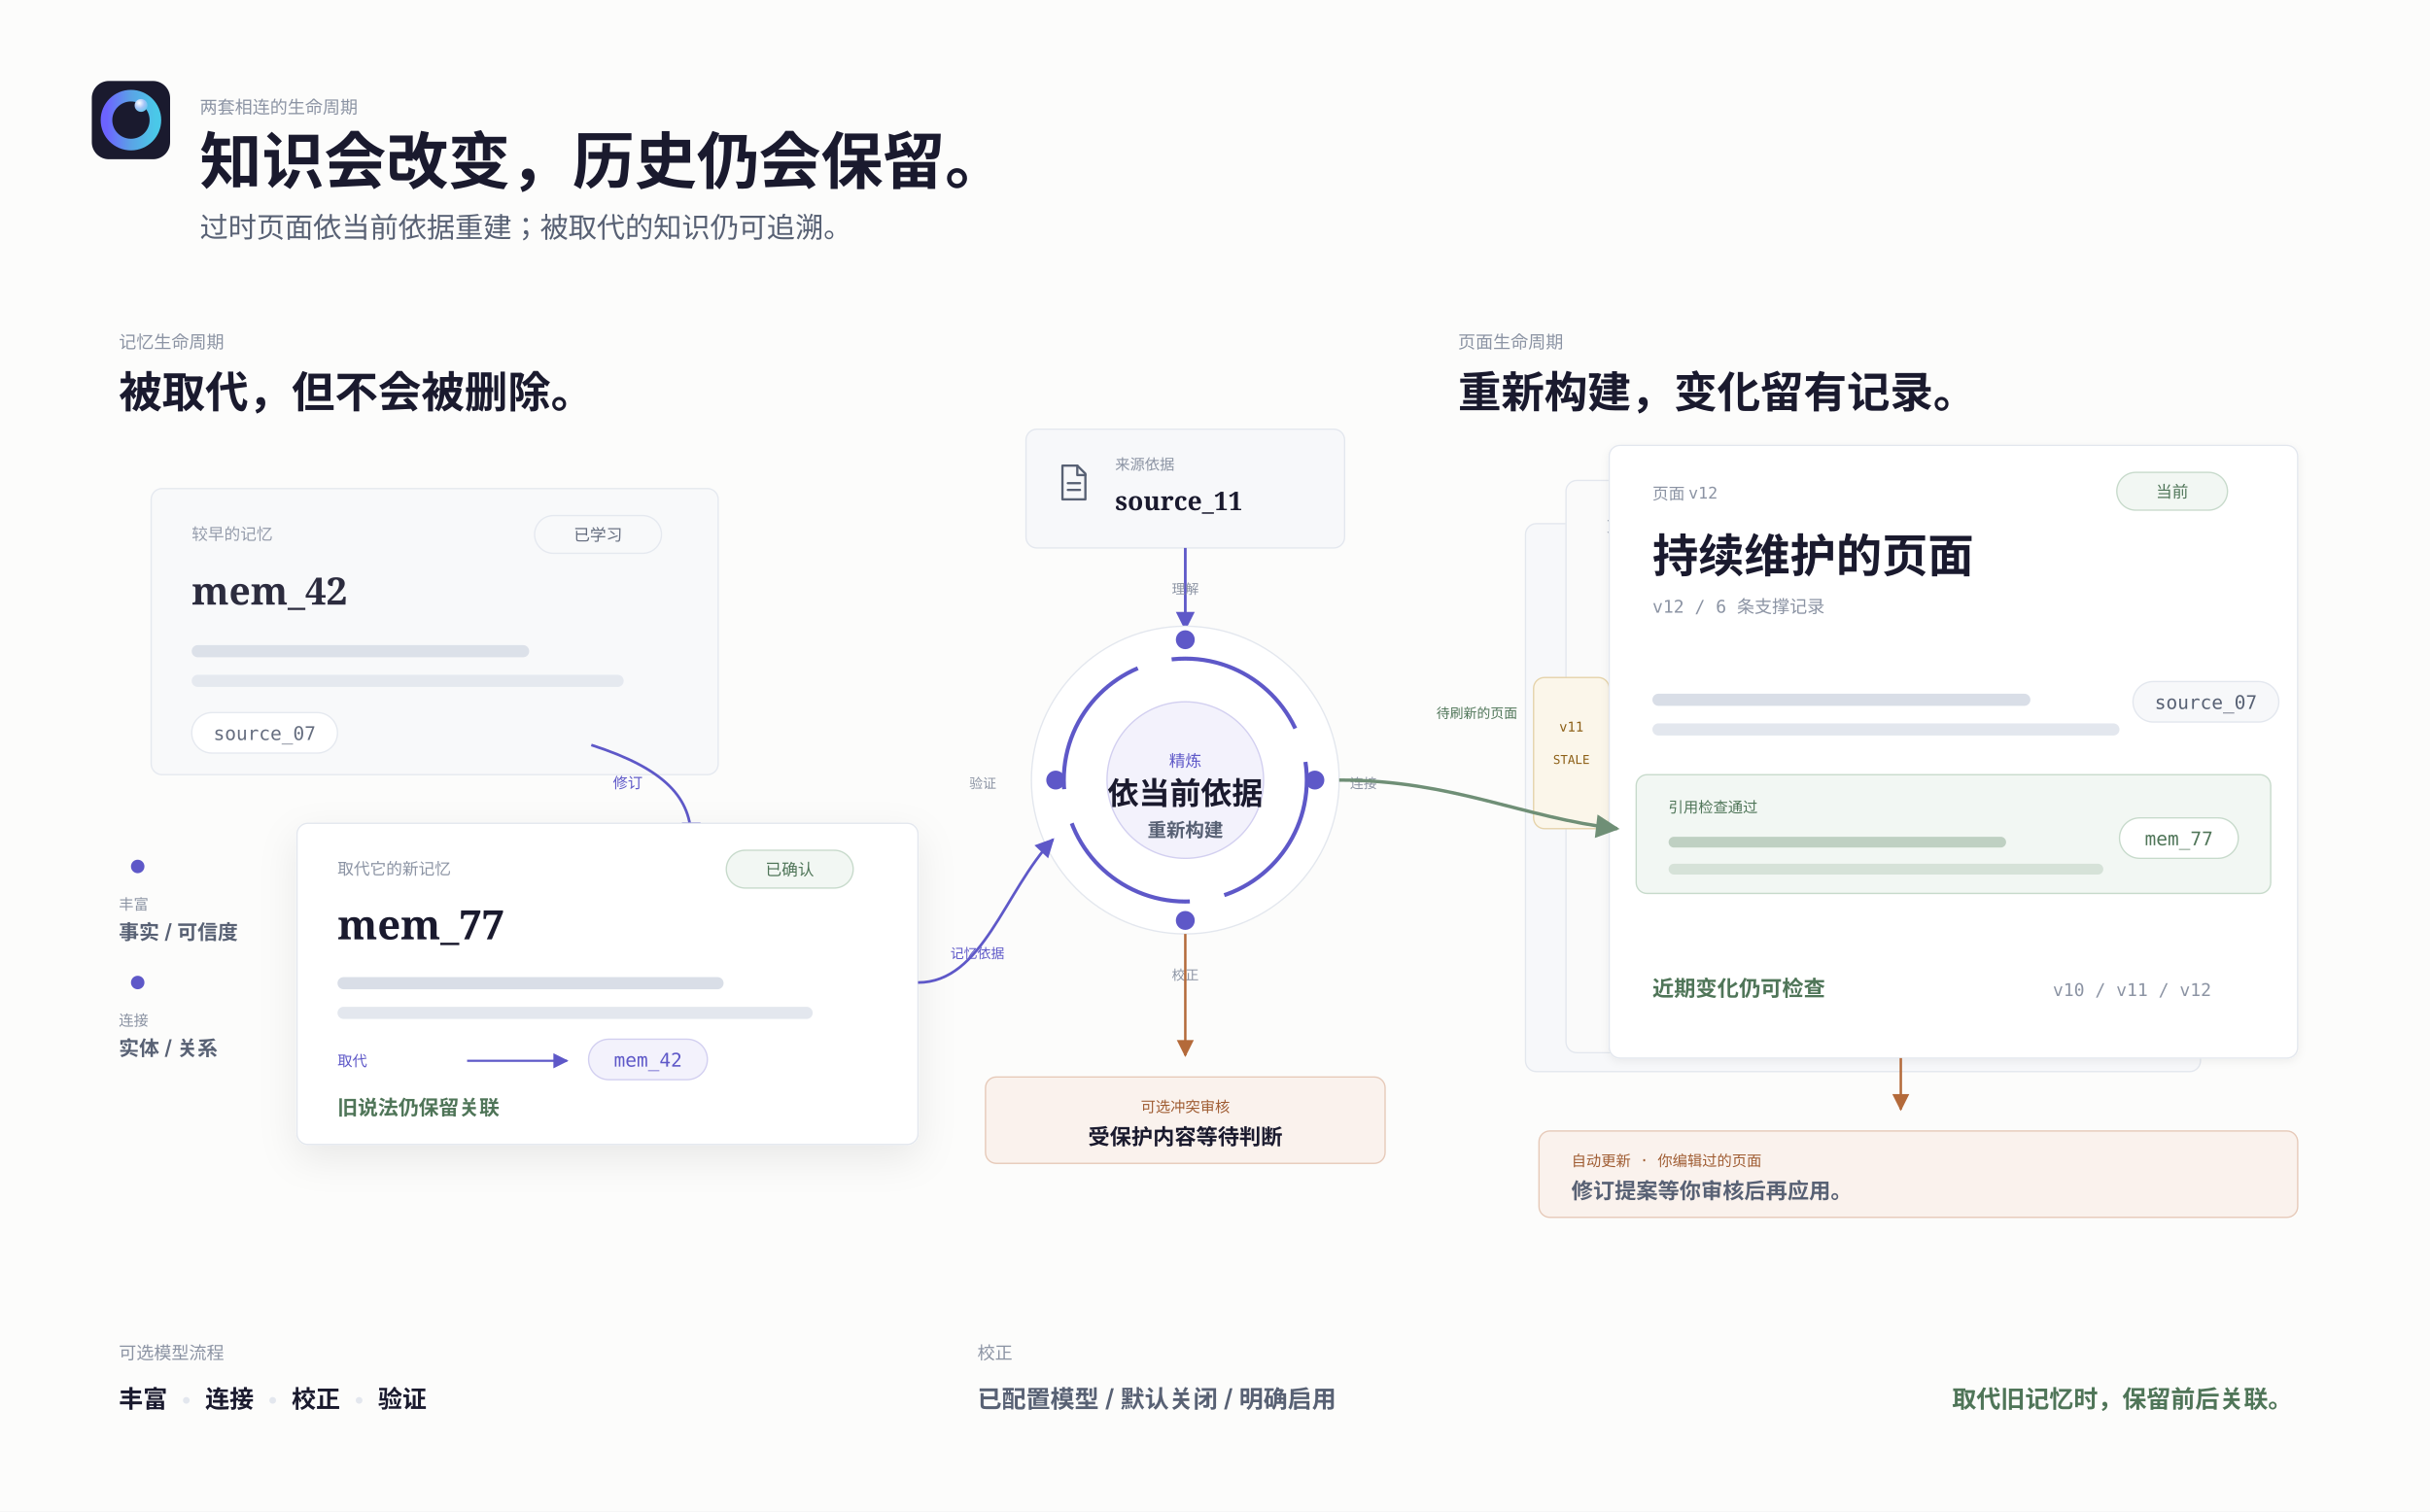
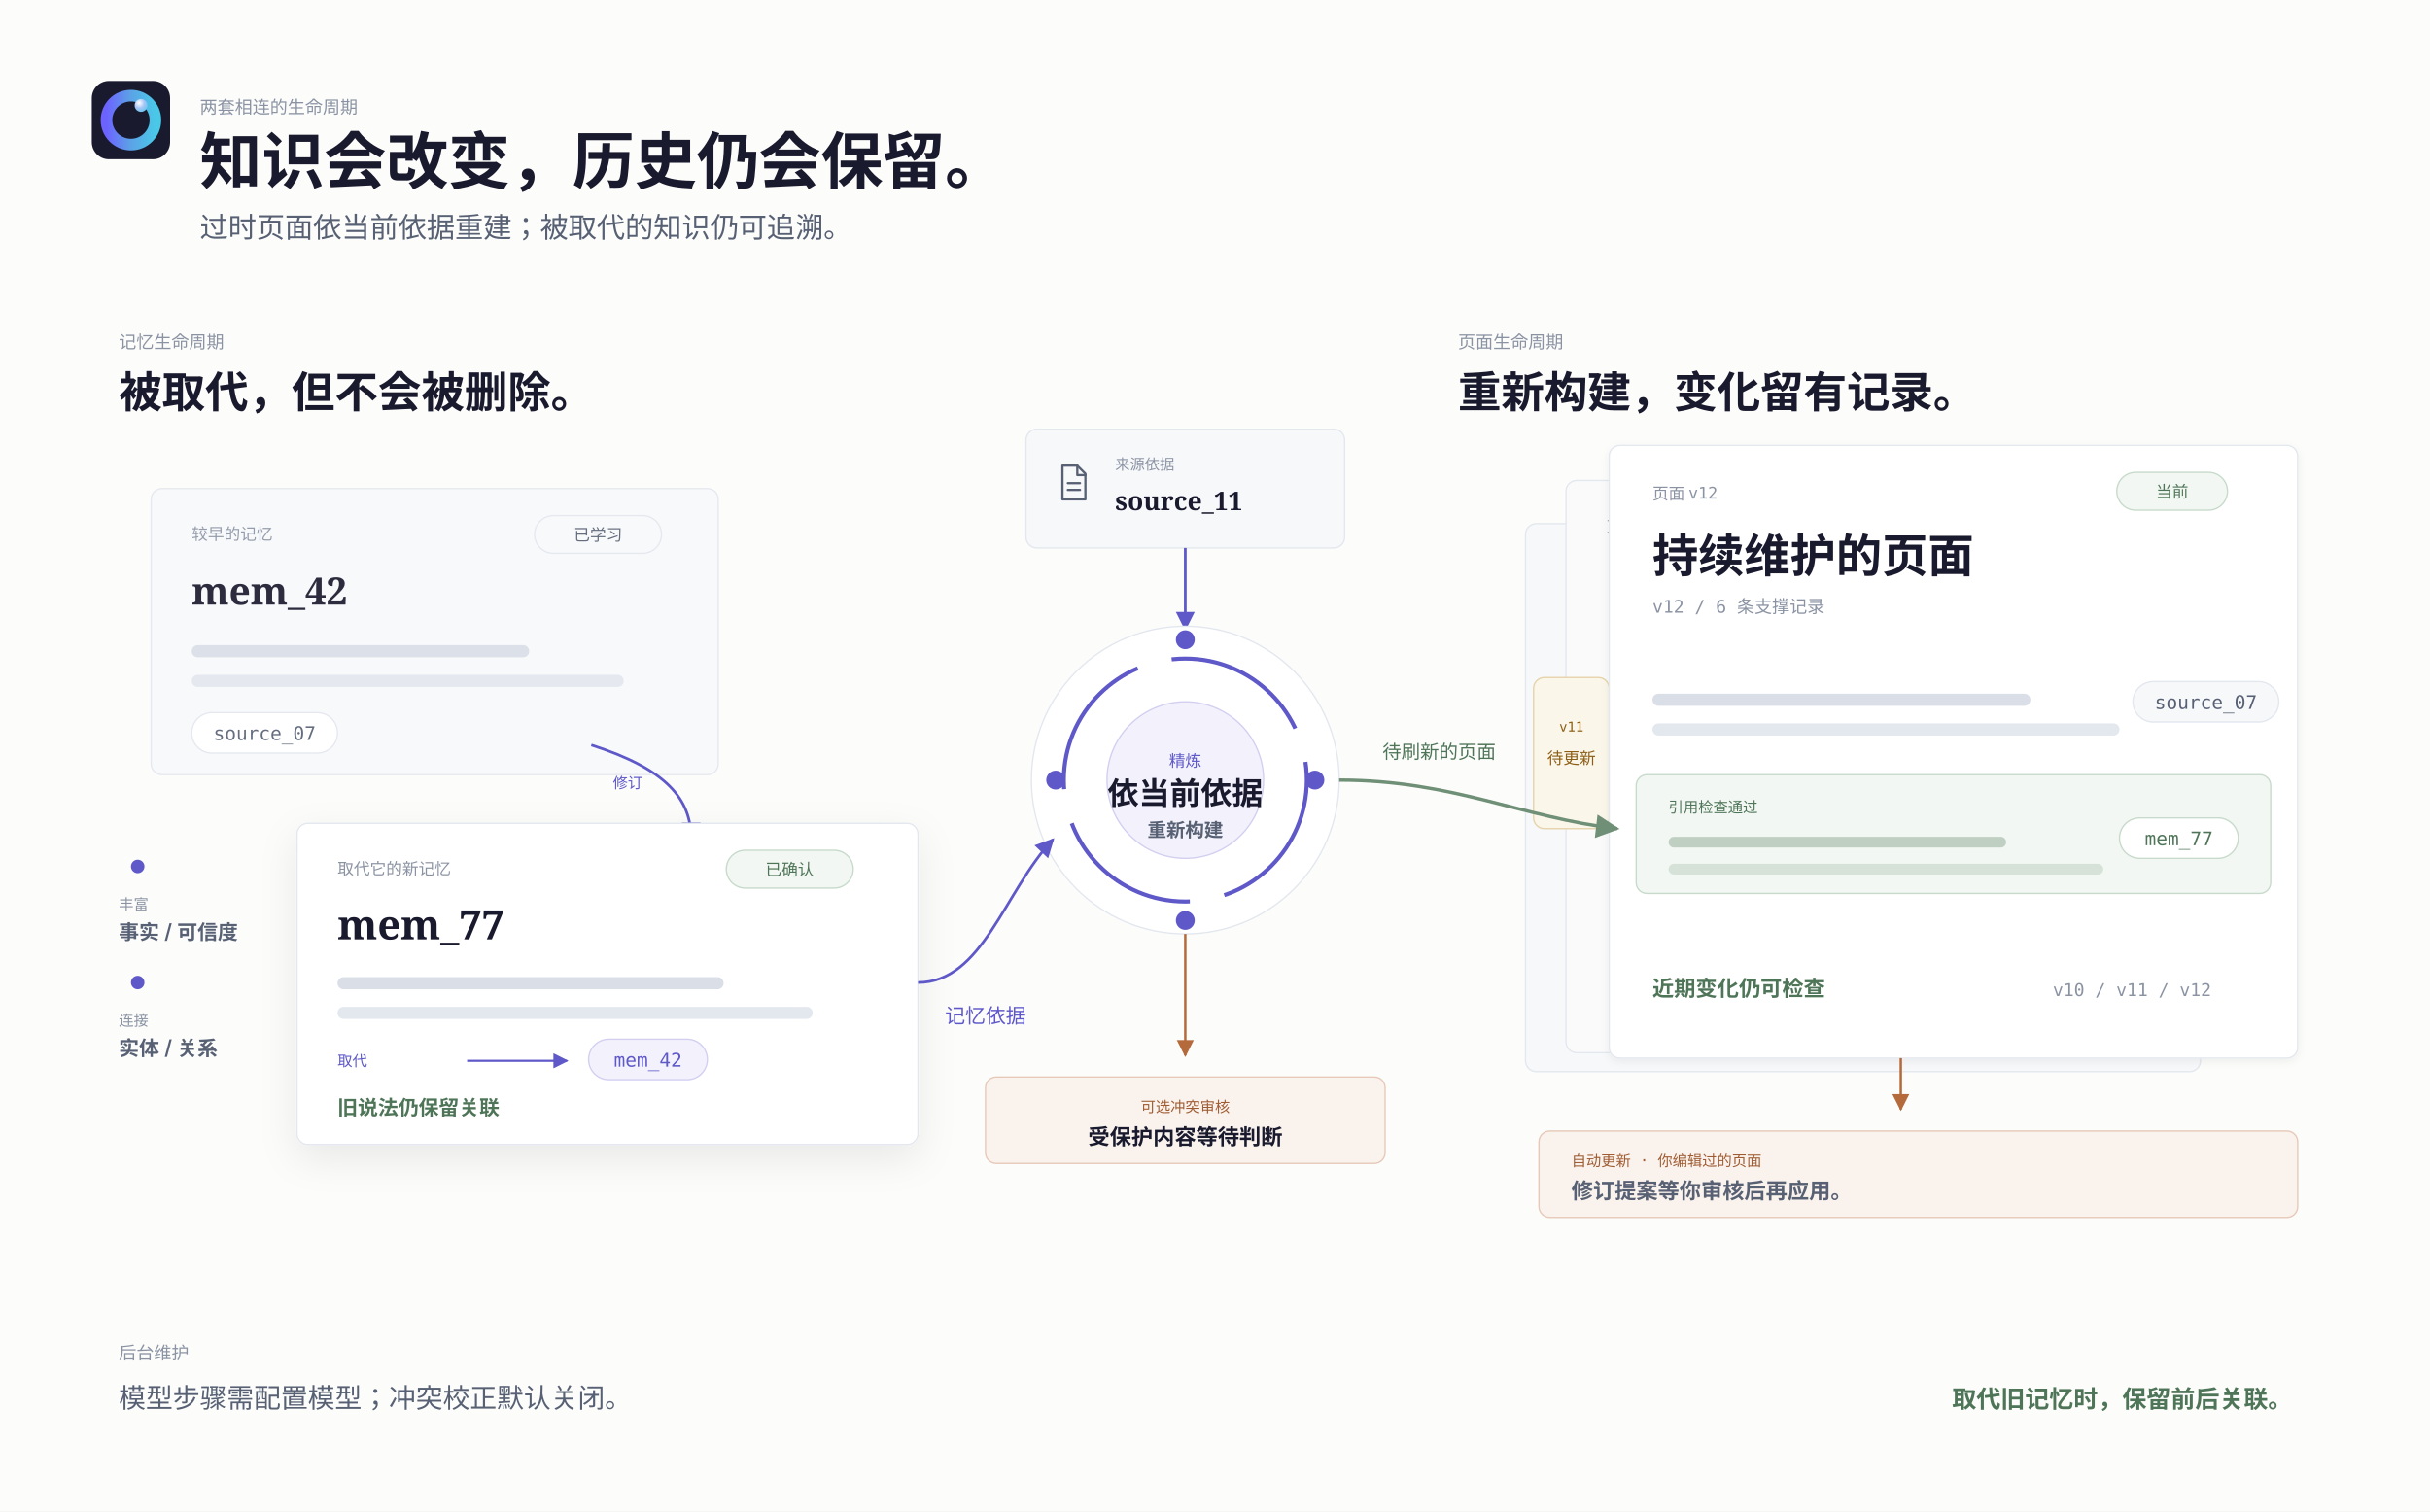
<svg xmlns="http://www.w3.org/2000/svg" width="1800" height="1120" viewBox="0 0 1800 1120" role="img" aria-labelledby="title desc">
  <style>text { font-kerning: normal; }</style>
  <rect width="1800" height="1120" fill="#FCFCFB" />
  <g transform="translate(68 60) scale(0.1132812)">
    <rect width="512" height="512" rx="112" fill="#1A1A2E" />
    <circle cx="256" cy="256" r="160" fill="none" stroke="url(#lifecycle-zh-Hans-desktop-ring)" stroke-width="76" />
    <circle cx="322" cy="160" r="42" fill="url(#lifecycle-zh-Hans-desktop-orb)" />
  </g>
  <g data-fit-region="lifecycle-zh-Hans-desktop-heading" data-fit-x="148" data-fit-y="56" data-fit-width="1578" data-fit-height="130" data-check-overlap="false">
    <text x="148" y="84" font-family="'JetBrains Mono', monospace" font-size="13" font-weight="500" fill="#8B93A3" text-anchor="start">两套相连的生命周期</text>
    <text x="148" y="136" font-family="'Fraunces', Georgia, serif" font-size="46" font-weight="600" fill="#1A1A2E" text-anchor="start">知识会改变，历史仍会保留。</text>
    <text x="148" y="176" font-family="'Instrument Sans', -apple-system, sans-serif" font-size="21" font-weight="400" fill="#586174" text-anchor="start">过时页面依当前依据重建；被取代的知识仍可追溯。</text>
  </g>
  <g data-fit-region="lifecycle-zh-Hans-desktop-memory-object" data-fit-x="70" data-fit-y="236" data-fit-width="640" data-fit-height="670" data-check-overlap="false">
    <text x="88" y="258" font-family="'JetBrains Mono', monospace" font-size="13" font-weight="500" fill="#8B93A3" text-anchor="start">记忆生命周期</text>
    <text x="88" y="302" font-family="'Fraunces', Georgia, serif" font-size="32" font-weight="600" fill="#1A1A2E" text-anchor="start">被取代，但不会被删除。</text>
    <g opacity="0.92">
      <rect x="112" y="362" width="420" height="212" rx="8" fill="#F7F8FA" stroke="#E3E7EE" />
      <text x="142" y="400" font-family="'JetBrains Mono', monospace" font-size="12" font-weight="500" fill="#8B93A3" text-anchor="start">较早的记忆</text>
      <g>
        <rect x="396" y="382" width="94" height="28" rx="14" fill="#F7F8FA" stroke="#E3E7EE" />
        <text x="443" y="400.56" font-family="'JetBrains Mono', monospace" font-size="12" font-weight="500" fill="#586174" text-anchor="middle">已学习</text>
      </g>
      <text x="142" y="448" font-family="'Fraunces', Georgia, serif" font-size="28" font-weight="600" fill="#1A1A2E" text-anchor="start">mem_42</text>
      <rect x="142" y="478" width="250" height="9" rx="4.5" fill="#D9DEE7" />
      <rect x="142" y="500" width="320" height="9" rx="4.5" fill="#E3E7EE" />
      <g>
        <rect x="142" y="528" width="108" height="30" rx="15" fill="#FFFFFF" stroke="#E3E7EE" />
        <text x="196" y="548.32" font-family="'JetBrains Mono', monospace" font-size="14" font-weight="500" fill="#586174" text-anchor="middle">source_07</text>
      </g>
    </g>
    <path d="M438 552 C494 570 512 592 512 622" fill="none" stroke="#5E58C8" stroke-width="2" marker-end="url(#lifecycle-zh-Hans-desktop-arrow)" />
    <text x="454" y="584" font-family="'JetBrains Mono', monospace" font-size="11" font-weight="500" fill="#5E58C8" text-anchor="start">修订</text>
    <g filter="url(#lifecycle-zh-Hans-desktop-card-shadow)">
      <rect x="220" y="610" width="460" height="238" rx="8" fill="#FFFFFF" stroke="#E3E7EE" />
    </g>
    <text x="250" y="648" font-family="'JetBrains Mono', monospace" font-size="12" font-weight="500" fill="#8B93A3" text-anchor="start">取代它的新记忆</text>
    <g>
      <rect x="538" y="630" width="94" height="28" rx="14" fill="#F2F7F3" stroke="#C7DACB" />
      <text x="585" y="648.56" font-family="'JetBrains Mono', monospace" font-size="12" font-weight="500" fill="#4F7558" text-anchor="middle">已确认</text>
    </g>
    <text x="250" y="696" font-family="'Fraunces', Georgia, serif" font-size="30" font-weight="600" fill="#1A1A2E" text-anchor="start">mem_77</text>
    <rect x="250" y="724" width="286" height="9" rx="4.5" fill="#D9DEE7" />
    <rect x="250" y="746" width="352" height="9" rx="4.5" fill="#E3E7EE" />
    <text x="250" y="790" font-family="'JetBrains Mono', monospace" font-size="11" font-weight="500" fill="#5E58C8" text-anchor="start">取代</text>
    <path d="M346 786 H420" stroke="#5E58C8" stroke-width="1.6" marker-end="url(#lifecycle-zh-Hans-desktop-arrow)" />
    <g>
      <rect x="436" y="770" width="88" height="30" rx="15" fill="#F3F2FC" stroke="#D2CFF0" />
      <text x="480" y="790.32" font-family="'JetBrains Mono', monospace" font-size="14" font-weight="500" fill="#5E58C8" text-anchor="middle">mem_42</text>
    </g>
    <text x="250" y="826" font-family="'Instrument Sans', -apple-system, sans-serif" font-size="15" font-weight="600" fill="#4F7558" text-anchor="start">旧说法仍保留关联</text>
    <circle cx="102" cy="642" r="5" fill="#5E58C8" />
    <text x="88" y="674" font-family="'JetBrains Mono', monospace" font-size="11" font-weight="500" fill="#8B93A3" text-anchor="start">丰富</text>
    <text x="88" y="696" font-family="'Instrument Sans', -apple-system, sans-serif" font-size="15" font-weight="600" fill="#586174" text-anchor="start">事实 / 可信度</text>
    <circle cx="102" cy="728" r="5" fill="#5E58C8" />
    <text x="88" y="760" font-family="'JetBrains Mono', monospace" font-size="11" font-weight="500" fill="#8B93A3" text-anchor="start">连接</text>
    <text x="88" y="782" font-family="'Instrument Sans', -apple-system, sans-serif" font-size="15" font-weight="600" fill="#586174" text-anchor="start">实体 / 关系</text>
  </g>
  <g data-fit-region="lifecycle-zh-Hans-desktop-refinery" data-fit-x="698" data-fit-y="260" data-fit-width="360" data-fit-height="610" data-check-overlap="false">
    <rect x="760" y="318" width="236" height="88" rx="8" fill="#F7F8FA" stroke="#E3E7EE" />
    <g fill="none" stroke="#586174" stroke-width="1.7" stroke-linecap="round" stroke-linejoin="round">
      <path d="M787 345h11l6 6v19H787z" />
      <path d="M798 345v7h6" />
      <path d="M791 358h9M791 363h9" />
    </g>
    <text x="826" y="348" font-family="'JetBrains Mono', monospace" font-size="11" font-weight="500" fill="#8B93A3" text-anchor="start">来源依据</text>
    <text x="826" y="378" font-family="'Fraunces', Georgia, serif" font-size="19" font-weight="600" fill="#1A1A2E" text-anchor="start">source_11</text>
    <path d="M878 406 V466" fill="none" stroke="#5E58C8" stroke-width="2" marker-end="url(#lifecycle-zh-Hans-desktop-arrow)" />
    <circle cx="878" cy="578" r="114" fill="#FFFFFF" stroke="#E3E7EE" />
    <circle cx="878" cy="578" r="90" fill="none" stroke="#5E58C8" stroke-width="3" stroke-dasharray="112 26" />
    <circle cx="878" cy="578" r="58" fill="#F3F2FC" stroke="#D2CFF0" />
    <text x="878" y="568" font-family="'JetBrains Mono', monospace" font-size="12" font-weight="500" fill="#5E58C8" text-anchor="middle">精炼</text>
    <text x="878" y="596" font-family="'Fraunces', Georgia, serif" font-size="23" font-weight="600" fill="#1A1A2E" text-anchor="middle">依当前依据</text>
    <text x="878" y="620" font-family="'Instrument Sans', -apple-system, sans-serif" font-size="14" font-weight="600" fill="#586174" text-anchor="middle">重新构建</text>
    <circle cx="878" cy="474" r="7" fill="#5E58C8" />
    <circle cx="974" cy="578" r="7" fill="#5E58C8" />
    <circle cx="878" cy="682" r="7" fill="#5E58C8" />
    <circle cx="782" cy="578" r="7" fill="#5E58C8" />
-     <text x="878" y="440" font-family="'JetBrains Mono', monospace" font-size="10" font-weight="500" fill="#8B93A3" text-anchor="middle">理解</text>
-     <text x="1000" y="584" font-family="'JetBrains Mono', monospace" font-size="10" font-weight="500" fill="#8B93A3" text-anchor="start">连接</text>
-     <text x="878" y="726" font-family="'JetBrains Mono', monospace" font-size="10" font-weight="500" fill="#8B93A3" text-anchor="middle">校正</text>
-     <text x="738" y="584" font-family="'JetBrains Mono', monospace" font-size="10" font-weight="500" fill="#8B93A3" text-anchor="end">验证</text>
    <path d="M680 728 C728 728 744 660 780 622" fill="none" stroke="#5E58C8" stroke-width="2" marker-end="url(#lifecycle-zh-Hans-desktop-arrow)" />
-     <text x="704" y="710" font-family="'JetBrains Mono', monospace" font-size="10" font-weight="500" fill="#5E58C8" text-anchor="start">记忆依据</text>
+     <text x="700" y="758" font-family="'JetBrains Mono', monospace" font-size="15" font-weight="500" fill="#5E58C8" text-anchor="start">记忆依据</text>
    <path d="M878 692 V782" fill="none" stroke="#B46A3A" stroke-width="1.8" marker-end="url(#lifecycle-zh-Hans-desktop-warm-arrow)" />
    <rect x="730" y="798" width="296" height="64" rx="8" fill="#FAF2ED" stroke="#E6C9B8" />
    <text x="878" y="824" font-family="'JetBrains Mono', monospace" font-size="11" font-weight="500" fill="#9F5C32" text-anchor="middle">可选冲突审核</text>
    <text x="878" y="848" font-family="'Fraunces', Georgia, serif" font-size="16" font-weight="600" fill="#1A1A2E" text-anchor="middle">受保护内容等待判断</text>
  </g>
  <g data-fit-region="lifecycle-zh-Hans-desktop-page-object" data-fit-x="1044" data-fit-y="236" data-fit-width="686" data-fit-height="680" data-check-overlap="false">
    <text x="1080" y="258" font-family="'JetBrains Mono', monospace" font-size="13" font-weight="500" fill="#8B93A3" text-anchor="start">页面生命周期</text>
    <text x="1080" y="302" font-family="'Fraunces', Georgia, serif" font-size="32" font-weight="600" fill="#1A1A2E" text-anchor="start">重新构建，变化留有记录。</text>
    <rect x="1130" y="388" width="500" height="406" rx="8" fill="#F7F8FA" stroke="#E3E7EE" />
    <rect x="1160" y="356" width="500" height="424" rx="8" fill="#FAFAFA" stroke="#E3E7EE" />
    <text x="1190" y="394" font-family="'JetBrains Mono', monospace" font-size="11" font-weight="500" fill="#8B93A3" text-anchor="start">页面 v11</text>
    <rect x="1136" y="502" width="56" height="112" rx="8" fill="#FBF6EA" stroke="#E5D3AA" />
    <text x="1164" y="542" font-family="'JetBrains Mono', monospace" font-size="10" font-weight="500" fill="#8C5F16" text-anchor="middle">v11</text>
-     <text x="1164" y="566" font-family="'JetBrains Mono', monospace" font-size="9" font-weight="500" fill="#8C5F16" text-anchor="middle">STALE</text>
+     <text x="1164" y="566" font-family="'JetBrains Mono', monospace" font-size="12" font-weight="500" fill="#8C5F16" text-anchor="middle">待更新</text>
    <g filter="url(#lifecycle-zh-Hans-desktop-page-shadow)">
      <rect x="1192" y="330" width="510" height="454" rx="8" fill="#FFFFFF" stroke="#E3E7EE" />
    </g>
    <text x="1224" y="370" font-family="'JetBrains Mono', monospace" font-size="12" font-weight="500" fill="#8B93A3" text-anchor="start">页面 v12</text>
    <g>
      <rect x="1568" y="350" width="82" height="28" rx="14" fill="#F2F7F3" stroke="#C7DACB" />
      <text x="1609" y="368.56" font-family="'JetBrains Mono', monospace" font-size="12" font-weight="500" fill="#4F7558" text-anchor="middle">当前</text>
    </g>
    <text x="1224" y="424" font-family="'Fraunces', Georgia, serif" font-size="34" font-weight="600" fill="#1A1A2E" text-anchor="start">持续维护的页面</text>
    <text x="1224" y="454" font-family="'JetBrains Mono', monospace" font-size="13" font-weight="500" fill="#8B93A3" text-anchor="start">v12 / 6 条支撑记录</text>
    <rect x="1224" y="514" width="280" height="9" rx="4.5" fill="#D9DEE7" />
    <rect x="1224" y="536" width="346" height="9" rx="4.5" fill="#E3E7EE" />
    <g>
      <rect x="1580" y="505" width="108" height="30" rx="15" fill="#F7F8FA" stroke="#E3E7EE" />
      <text x="1634" y="525.32" font-family="'JetBrains Mono', monospace" font-size="14" font-weight="500" fill="#586174" text-anchor="middle">source_07</text>
    </g>
    <rect x="1212" y="574" width="470" height="88" rx="8" fill="#F2F7F3" stroke="#C7DACB" />
    <text x="1236" y="602" font-family="'JetBrains Mono', monospace" font-size="11" font-weight="500" fill="#4F7558" text-anchor="start">引用检查通过</text>
    <rect x="1236" y="620" width="250" height="8" rx="4" fill="#BFD0C2" />
    <rect x="1236" y="640" width="322" height="8" rx="4" fill="#D6E2D8" />
    <g>
      <rect x="1570" y="606" width="88" height="30" rx="15" fill="#FFFFFF" stroke="#C7DACB" />
      <text x="1614" y="626.32" font-family="'JetBrains Mono', monospace" font-size="14" font-weight="500" fill="#4F7558" text-anchor="middle">mem_77</text>
    </g>
    <text x="1224" y="738" font-family="'Instrument Sans', -apple-system, sans-serif" font-size="16" font-weight="600" fill="#4F7558" text-anchor="start">近期变化仍可检查</text>
    <text x="1638" y="738" font-family="'JetBrains Mono', monospace" font-size="13" font-weight="500" fill="#8B93A3" text-anchor="end">v10 / v11 / v12</text>
    <path d="M1408 784 V822" fill="none" stroke="#B46A3A" stroke-width="1.8" marker-end="url(#lifecycle-zh-Hans-desktop-warm-arrow)" />
    <rect x="1140" y="838" width="562" height="64" rx="8" fill="#FAF2ED" stroke="#E6C9B8" />
    <text x="1164" y="864" font-family="'JetBrains Mono', monospace" font-size="11" font-weight="500" fill="#9F5C32" text-anchor="start">自动更新 · 你编辑过的页面</text>
    <text x="1164" y="888" font-family="'Instrument Sans', -apple-system, sans-serif" font-size="16" font-weight="600" fill="#586174" text-anchor="start">修订提案等你审核后再应用。</text>
  </g>
  <path d="M992 578 C1076 578 1128 606 1198 614" fill="none" stroke="#6F8F76" stroke-width="2.5" marker-end="url(#lifecycle-zh-Hans-desktop-sage-arrow)" />
-   <text x="1094" y="532" font-family="'JetBrains Mono', monospace" font-size="10" font-weight="500" fill="#4F7558" text-anchor="middle">待刷新的页面</text>
+   <text x="1066" y="562" font-family="'JetBrains Mono', monospace" font-size="14" font-weight="500" fill="#4F7558" text-anchor="middle">待刷新的页面</text>
  <g data-fit-region="lifecycle-zh-Hans-desktop-footer" data-fit-x="74" data-fit-y="966" data-fit-width="1652" data-fit-height="106" data-check-overlap="false">
-     <text x="88" y="1007" font-family="'JetBrains Mono', monospace" font-size="13" font-weight="500" fill="#8B93A3" text-anchor="start">可选模型流程</text>
-     <text x="88" y="1043" font-family="'Fraunces', Georgia, serif" font-size="18" font-weight="600" fill="#1A1A2E" text-anchor="start">丰富</text>
-     <circle cx="138" cy="1037.6" r="2.5" fill="#E3E7EE" />
-     <text x="152" y="1043" font-family="'Fraunces', Georgia, serif" font-size="18" font-weight="600" fill="#1A1A2E" text-anchor="start">连接</text>
-     <circle cx="202" cy="1037.6" r="2.5" fill="#E3E7EE" />
-     <text x="216" y="1043" font-family="'Fraunces', Georgia, serif" font-size="18" font-weight="600" fill="#1A1A2E" text-anchor="start">校正</text>
-     <circle cx="266" cy="1037.6" r="2.5" fill="#E3E7EE" />
-     <text x="280" y="1043" font-family="'Fraunces', Georgia, serif" font-size="18" font-weight="600" fill="#1A1A2E" text-anchor="start">验证</text>
-     <text x="724" y="1007" font-family="'JetBrains Mono', monospace" font-size="13" font-weight="500" fill="#8B93A3" text-anchor="start">校正</text>
-     <text x="724" y="1043" font-family="'Instrument Sans', -apple-system, sans-serif" font-size="18" font-weight="600" fill="#586174" text-anchor="start">已配置模型 / 默认关闭 / 明确启用</text>
+     <text x="88" y="1007" font-family="'JetBrains Mono', monospace" font-size="13" font-weight="500" fill="#8B93A3" text-anchor="start">后台维护</text>
+     <text x="88" y="1043" font-family="'Instrument Sans', -apple-system, sans-serif" font-size="20" font-weight="400" fill="#586174" text-anchor="start">模型步骤需配置模型；冲突校正默认关闭。</text>
    <text x="1698" y="1043" font-family="'Fraunces', Georgia, serif" font-size="18" font-weight="600" fill="#4F7558" text-anchor="end">取代旧记忆时，保留前后关联。</text>
  </g>
  <defs>
    <linearGradient id="lifecycle-zh-Hans-desktop-ring" x1="96" y1="256" x2="416" y2="256" gradientUnits="userSpaceOnUse">
      <stop stop-color="#6C63FF" />
      <stop offset="0.5" stop-color="#5BA3E6" />
      <stop offset="1" stop-color="#4AC8E8" />
    </linearGradient>
    <radialGradient id="lifecycle-zh-Hans-desktop-orb" cx="0" cy="0" r="1" gradientUnits="userSpaceOnUse" gradientTransform="translate(310 144) rotate(52.125) scale(76.0263)">
      <stop stop-color="#FFFFFF" />
      <stop offset="0.45" stop-color="#A5C4F7" />
      <stop offset="1" stop-color="#4AC8E8" />
    </radialGradient>
    <marker id="lifecycle-zh-Hans-desktop-arrow" viewBox="0 0 10 10" refX="9" refY="5" markerWidth="7" markerHeight="7" orient="auto-start-reverse">
      <path d="M0 0L10 5L0 10Z" fill="#5E58C8" />
    </marker>
    <marker id="lifecycle-zh-Hans-desktop-warm-arrow" viewBox="0 0 10 10" refX="9" refY="5" markerWidth="7" markerHeight="7" orient="auto-start-reverse">
      <path d="M0 0L10 5L0 10Z" fill="#B46A3A" />
    </marker>
    <marker id="lifecycle-zh-Hans-desktop-sage-arrow" viewBox="0 0 10 10" refX="9" refY="5" markerWidth="7" markerHeight="7" orient="auto-start-reverse">
      <path d="M0 0L10 5L0 10Z" fill="#6F8F76" />
    </marker>
    <filter id="lifecycle-zh-Hans-desktop-card-shadow" x="-20%" y="-20%" width="140%" height="150%">
      <feDropShadow dx="0" dy="10" stdDeviation="14" flood-color="#1A1A2E" flood-opacity="0.08" />
    </filter>
    <filter id="lifecycle-zh-Hans-desktop-page-shadow" x="-20%" y="-20%" width="140%" height="150%">
      <feDropShadow dx="0" dy="14" stdDeviation="18" flood-color="#1A1A2E" flood-opacity="0.10" />
      <feDropShadow dx="0" dy="2" stdDeviation="3" flood-color="#1A1A2E" flood-opacity="0.06" />
    </filter>
  </defs>
</svg>
